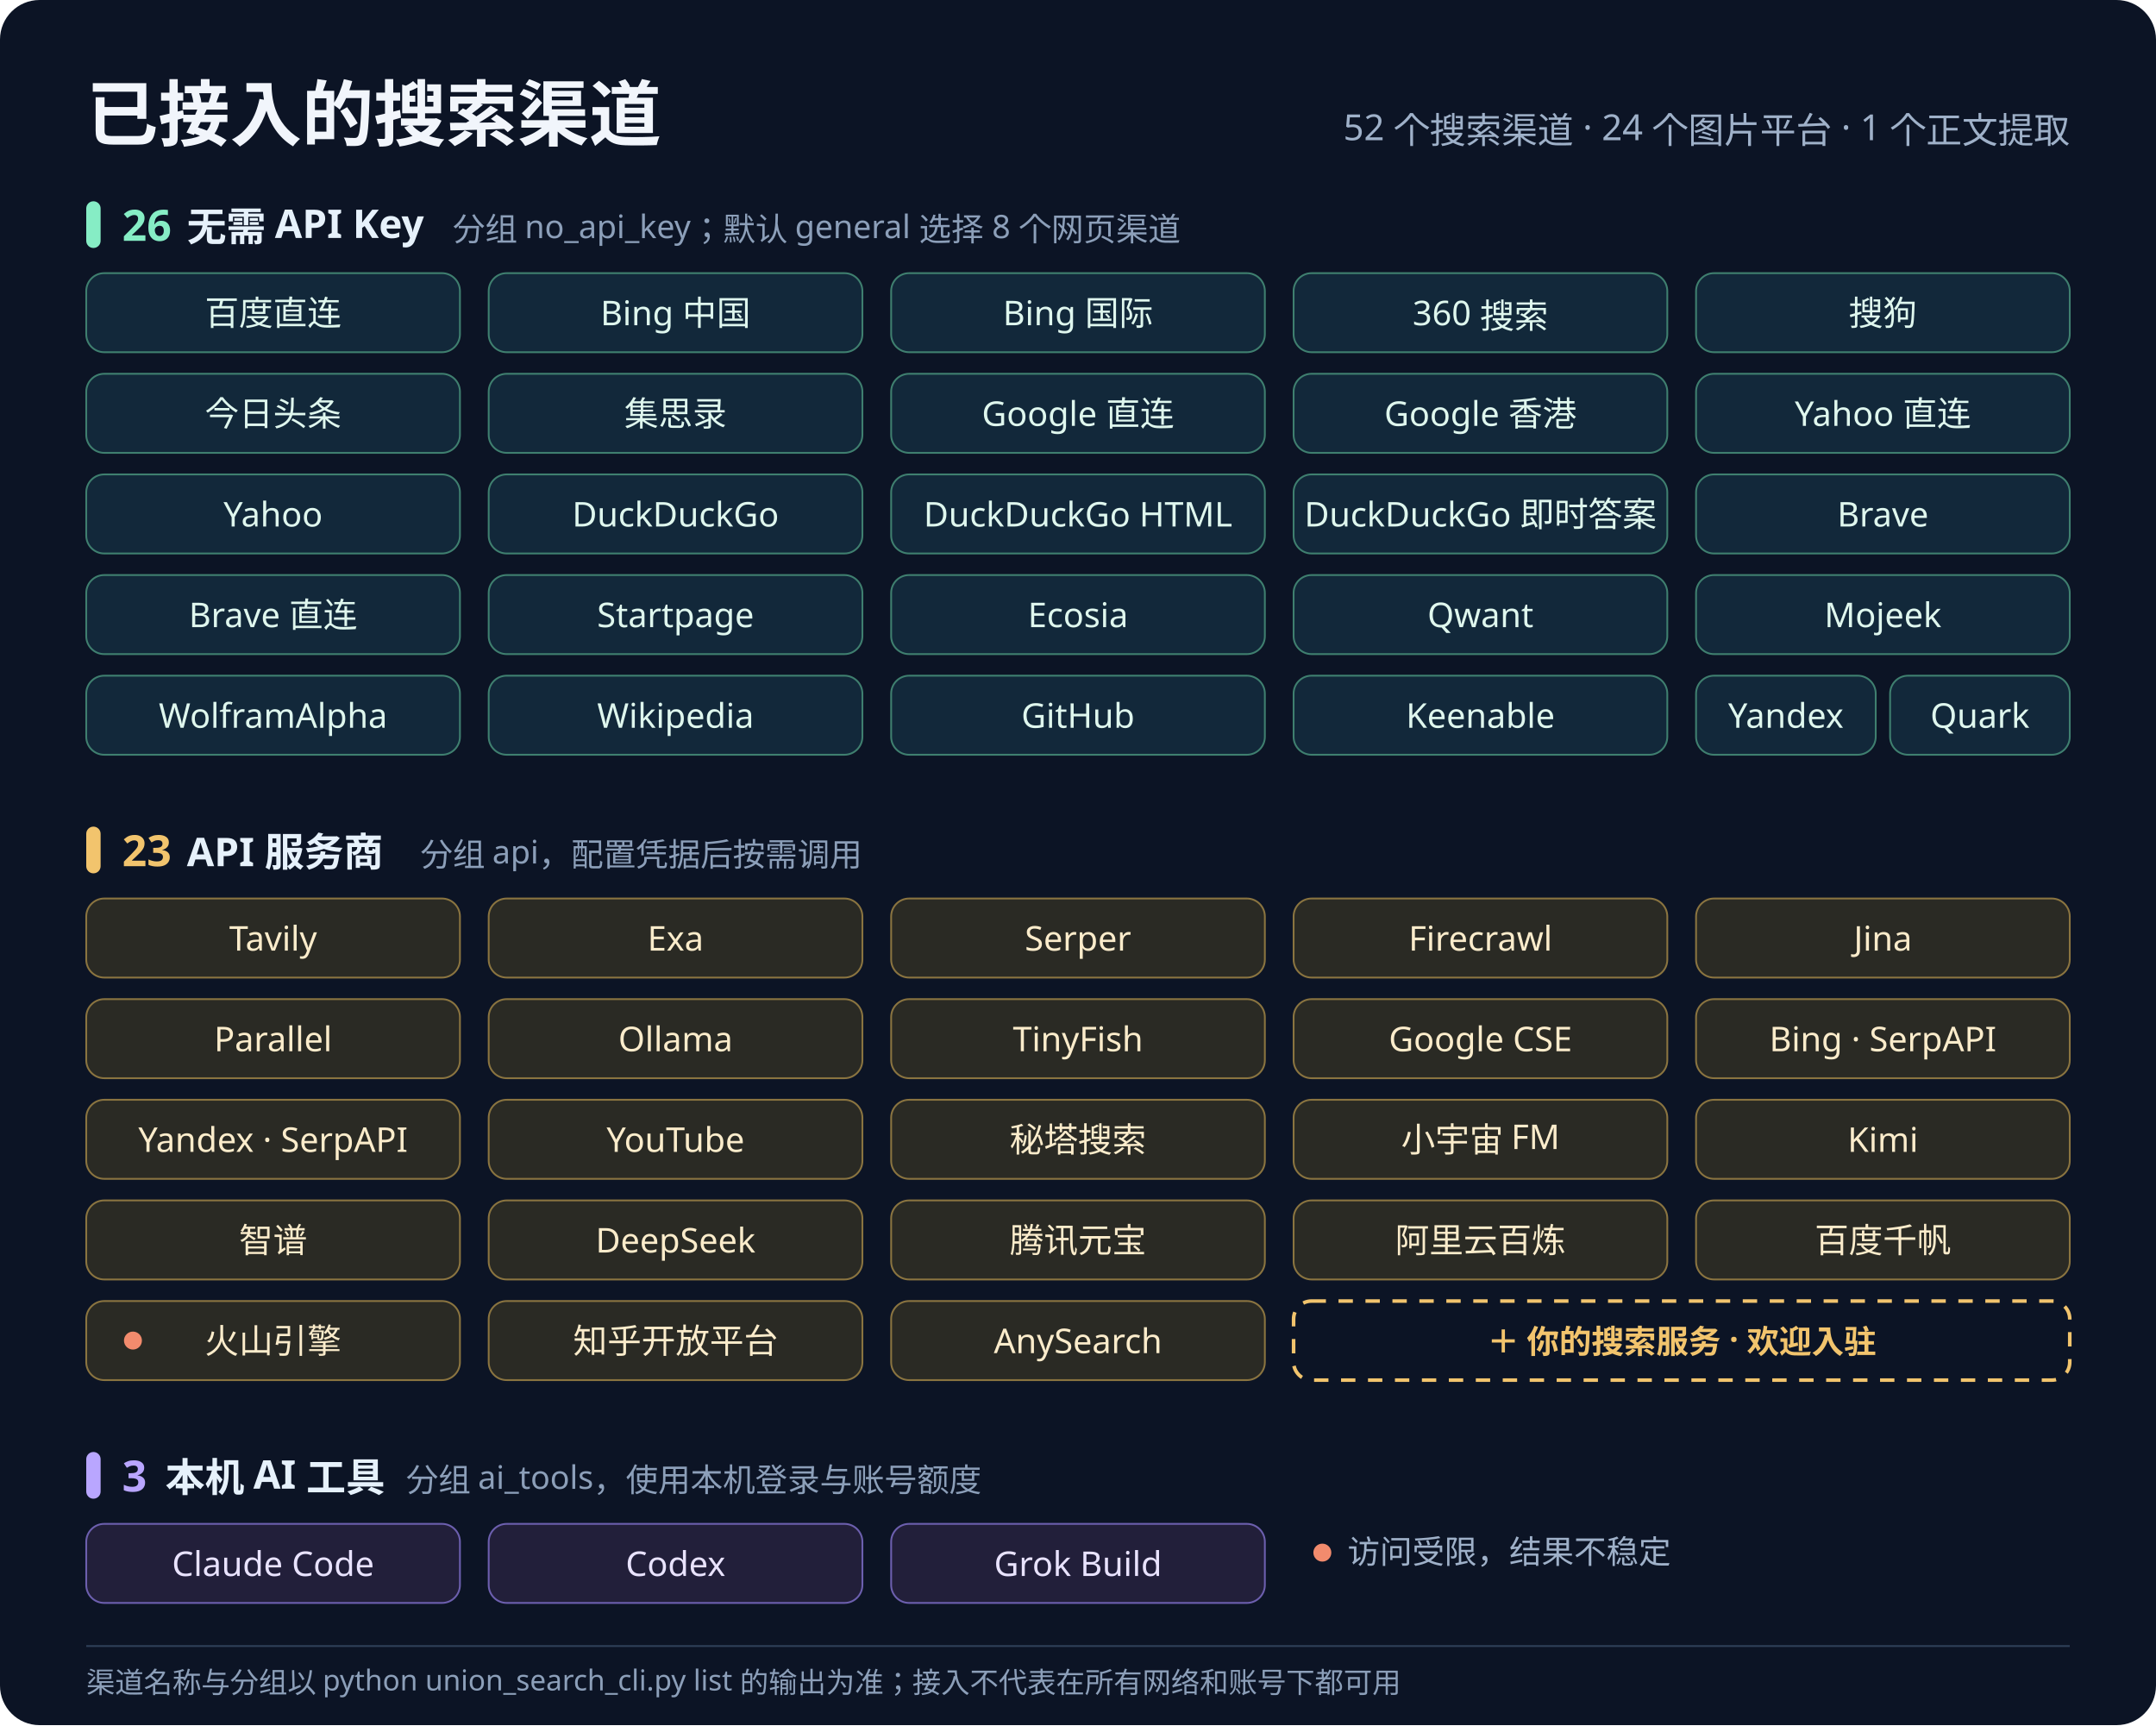
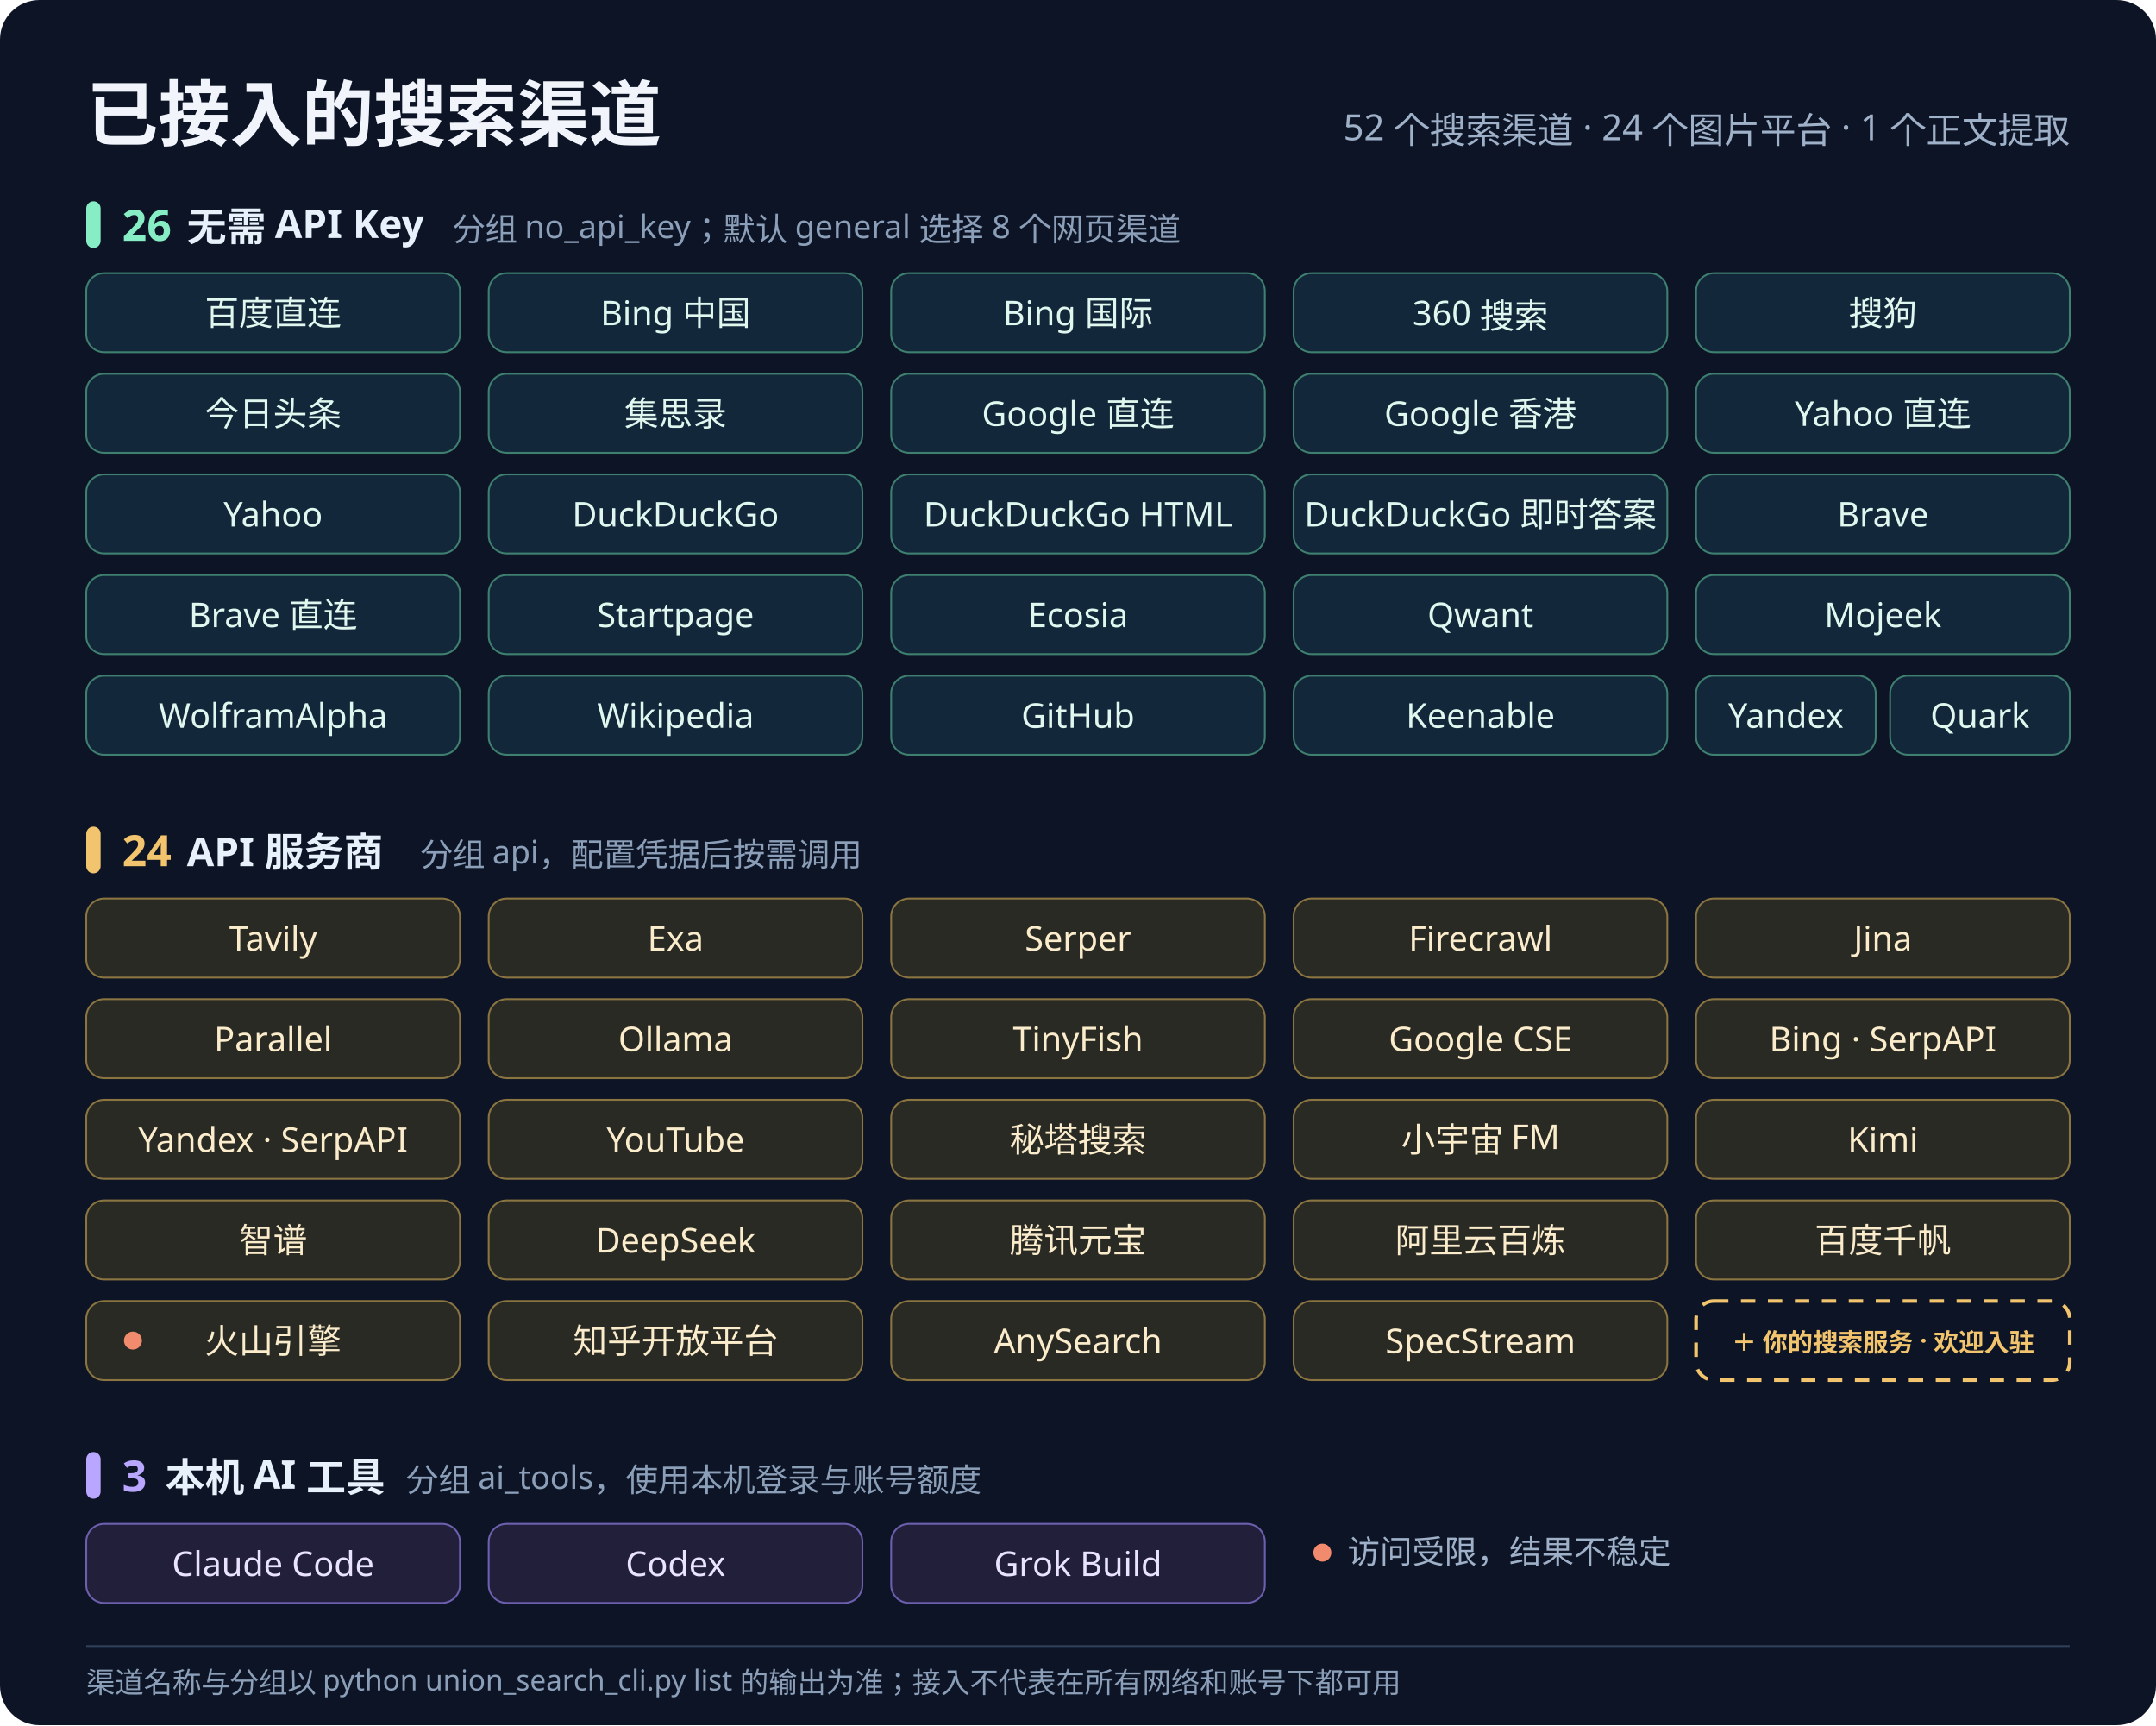
<svg xmlns="http://www.w3.org/2000/svg" width="1200" height="960" viewBox="0 0 1200 960" role="img" aria-labelledby="title desc">
  <rect width="1200" height="960" rx="22" fill="#0c1425" />
  <g font-family="Segoe UI,PingFang SC,Microsoft YaHei,sans-serif">
    <text x="48" y="78" fill="#f1f5fb" font-size="40" font-weight="700">已接入的搜索渠道</text>
    <text x="1152" y="78" text-anchor="end" fill="#9fb1c9" font-size="20">52 个搜索渠道 · 24 个图片平台 · 1 个正文提取</text>
    <g id="general">
      <rect x="48" y="112" width="8" height="26" rx="4" fill="#86edc5" />
      <text x="68" y="134" fill="#86edc5" font-size="24" font-weight="700">26</text>
      <text x="104" y="134" fill="#e6f1fb" font-size="22" font-weight="600">无需 API Key</text>
      <text x="252" y="134" fill="#8c9fb9" font-size="18">分组 no_api_key；默认 general 选择 8 个网页渠道</text>
      <g fill="#12283a" stroke="#3f7f6f">
        <rect x="48" y="152" width="208" height="44" rx="10" />
        <rect x="272" y="152" width="208" height="44" rx="10" />
        <rect x="496" y="152" width="208" height="44" rx="10" />
        <rect x="720" y="152" width="208" height="44" rx="10" />
        <rect x="944" y="152" width="208" height="44" rx="10" />
        <rect x="48" y="208" width="208" height="44" rx="10" />
        <rect x="272" y="208" width="208" height="44" rx="10" />
        <rect x="496" y="208" width="208" height="44" rx="10" />
        <rect x="720" y="208" width="208" height="44" rx="10" />
        <rect x="944" y="208" width="208" height="44" rx="10" />
        <rect x="48" y="264" width="208" height="44" rx="10" />
        <rect x="272" y="264" width="208" height="44" rx="10" />
        <rect x="496" y="264" width="208" height="44" rx="10" />
        <rect x="720" y="264" width="208" height="44" rx="10" />
        <rect x="944" y="264" width="208" height="44" rx="10" />
        <rect x="48" y="320" width="208" height="44" rx="10" />
        <rect x="272" y="320" width="208" height="44" rx="10" />
        <rect x="496" y="320" width="208" height="44" rx="10" />
        <rect x="720" y="320" width="208" height="44" rx="10" />
        <rect x="944" y="320" width="208" height="44" rx="10" />
        <rect x="48" y="376" width="208" height="44" rx="10" />
        <rect x="272" y="376" width="208" height="44" rx="10" />
        <rect x="496" y="376" width="208" height="44" rx="10" />
        <rect x="720" y="376" width="208" height="44" rx="10" />
        <rect x="944" y="376" width="100" height="44" rx="10" />
        <rect x="1052" y="376" width="100" height="44" rx="10" />
      </g>
      <g fill="#dff7ee" font-size="19" text-anchor="middle">
        <text x="152" y="181">百度直连</text>
        <text x="376" y="181">Bing 中国</text>
        <text x="600" y="181">Bing 国际</text>
        <text x="824" y="181">360 搜索</text>
        <text x="1048" y="181">搜狗</text>
        <text x="152" y="237">今日头条</text>
        <text x="376" y="237">集思录</text>
        <text x="600" y="237">Google 直连</text>
        <text x="824" y="237">Google 香港</text>
        <text x="1048" y="237">Yahoo 直连</text>
        <text x="152" y="293">Yahoo</text>
        <text x="376" y="293">DuckDuckGo</text>
        <text x="600" y="293">DuckDuckGo HTML</text>
        <text x="824" y="293">DuckDuckGo 即时答案</text>
        <text x="1048" y="293">Brave</text>
        <text x="152" y="349">Brave 直连</text>
        <text x="376" y="349">Startpage</text>
        <text x="600" y="349">Ecosia</text>
        <text x="824" y="349">Qwant</text>
        <text x="1048" y="349">Mojeek</text>
        <text x="152" y="405">WolframAlpha</text>
        <text x="376" y="405">Wikipedia</text>
        <text x="600" y="405">GitHub</text>
        <text x="824" y="405">Keenable</text>
        <text x="994" y="405">Yandex</text>
        <text x="1102" y="405">Quark</text>
      </g>
    </g>
    <g id="api">
      <rect x="48" y="460" width="8" height="26" rx="4" fill="#f2c46d" />
-       <text x="68" y="482" fill="#f2c46d" font-size="24" font-weight="700">23</text>
+       <text x="68" y="482" fill="#f2c46d" font-size="24" font-weight="700">24</text>
      <text x="104" y="482" fill="#e6f1fb" font-size="22" font-weight="600">API 服务商</text>
      <text x="234" y="482" fill="#8c9fb9" font-size="18">分组 api，配置凭据后按需调用</text>
      <g fill="#2a2a24" stroke="#8a7440">
        <rect x="48" y="500" width="208" height="44" rx="10" />
        <rect x="272" y="500" width="208" height="44" rx="10" />
        <rect x="496" y="500" width="208" height="44" rx="10" />
        <rect x="720" y="500" width="208" height="44" rx="10" />
        <rect x="944" y="500" width="208" height="44" rx="10" />
        <rect x="48" y="556" width="208" height="44" rx="10" />
        <rect x="272" y="556" width="208" height="44" rx="10" />
        <rect x="496" y="556" width="208" height="44" rx="10" />
        <rect x="720" y="556" width="208" height="44" rx="10" />
        <rect x="944" y="556" width="208" height="44" rx="10" />
        <rect x="48" y="612" width="208" height="44" rx="10" />
        <rect x="272" y="612" width="208" height="44" rx="10" />
        <rect x="496" y="612" width="208" height="44" rx="10" />
        <rect x="720" y="612" width="208" height="44" rx="10" />
        <rect x="944" y="612" width="208" height="44" rx="10" />
        <rect x="48" y="668" width="208" height="44" rx="10" />
        <rect x="272" y="668" width="208" height="44" rx="10" />
        <rect x="496" y="668" width="208" height="44" rx="10" />
        <rect x="720" y="668" width="208" height="44" rx="10" />
        <rect x="944" y="668" width="208" height="44" rx="10" />
        <rect x="48" y="724" width="208" height="44" rx="10" />
        <rect x="272" y="724" width="208" height="44" rx="10" />
        <rect x="496" y="724" width="208" height="44" rx="10" />
+         <rect x="720" y="724" width="208" height="44" rx="10" />
      </g>
      <g fill="#fbeccb" font-size="19" text-anchor="middle">
        <text x="152" y="529">Tavily</text>
        <text x="376" y="529">Exa</text>
        <text x="600" y="529">Serper</text>
        <text x="824" y="529">Firecrawl</text>
        <text x="1048" y="529">Jina</text>
        <text x="152" y="585">Parallel</text>
        <text x="376" y="585">Ollama</text>
        <text x="600" y="585">TinyFish</text>
        <text x="824" y="585">Google CSE</text>
        <text x="1048" y="585">Bing · SerpAPI</text>
        <text x="152" y="641">Yandex · SerpAPI</text>
        <text x="376" y="641">YouTube</text>
        <text x="600" y="641">秘塔搜索</text>
        <text x="824" y="641">小宇宙 FM</text>
        <text x="1048" y="641">Kimi</text>
        <text x="152" y="697">智谱</text>
        <text x="376" y="697">DeepSeek</text>
        <text x="600" y="697">腾讯元宝</text>
        <text x="824" y="697">阿里云百炼</text>
        <text x="1048" y="697">百度千帆</text>
        <text x="152" y="753">火山引擎</text>
        <text x="376" y="753">知乎开放平台</text>
        <text x="600" y="753">AnySearch</text>
+         <text x="824" y="753">SpecStream</text>
      </g>
      <circle cx="74" cy="746" r="5" fill="#f28b6d" />
-       <rect x="720" y="724" width="432" height="44" rx="10" fill="none" stroke="#f2c46d" stroke-width="2" stroke-dasharray="8 7" />
-       <text x="936" y="753" text-anchor="middle" fill="#f2c46d" font-size="18" font-weight="600">＋ 你的搜索服务 · 欢迎入驻</text>
+       <rect x="944" y="724" width="208" height="44" rx="10" fill="none" stroke="#f2c46d" stroke-width="2" stroke-dasharray="8 7" />
+       <text x="1048" y="752" text-anchor="middle" fill="#f2c46d" font-size="14" font-weight="600">＋ 你的搜索服务 · 欢迎入驻</text>
    </g>
    <g id="ai-tools">
      <rect x="48" y="808" width="8" height="26" rx="4" fill="#b9a6ff" />
      <text x="68" y="830" fill="#b9a6ff" font-size="24" font-weight="700">3</text>
      <text x="92" y="830" fill="#e6f1fb" font-size="22" font-weight="600">本机 AI 工具</text>
      <text x="226" y="830" fill="#8c9fb9" font-size="18">分组 ai_tools，使用本机登录与账号额度</text>
      <g fill="#221f3a" stroke="#6c5fae">
        <rect x="48" y="848" width="208" height="44" rx="10" />
        <rect x="272" y="848" width="208" height="44" rx="10" />
        <rect x="496" y="848" width="208" height="44" rx="10" />
      </g>
      <g fill="#e9e3ff" font-size="19" text-anchor="middle">
        <text x="152" y="877">Claude Code</text>
        <text x="376" y="877">Codex</text>
        <text x="600" y="877">Grok Build</text>
      </g>
      <circle cx="736" cy="864" r="5" fill="#f28b6d" />
      <text x="750" y="870" fill="#9fb1c9" font-size="18">访问受限，结果不稳定</text>
    </g>
    <path d="M48 916H1152" stroke="#2f4058" />
    <text x="48" y="942" fill="#8c9fb9" font-size="16">渠道名称与分组以 python union_search_cli.py list 的输出为准；接入不代表在所有网络和账号下都可用</text>
  </g>
</svg>
